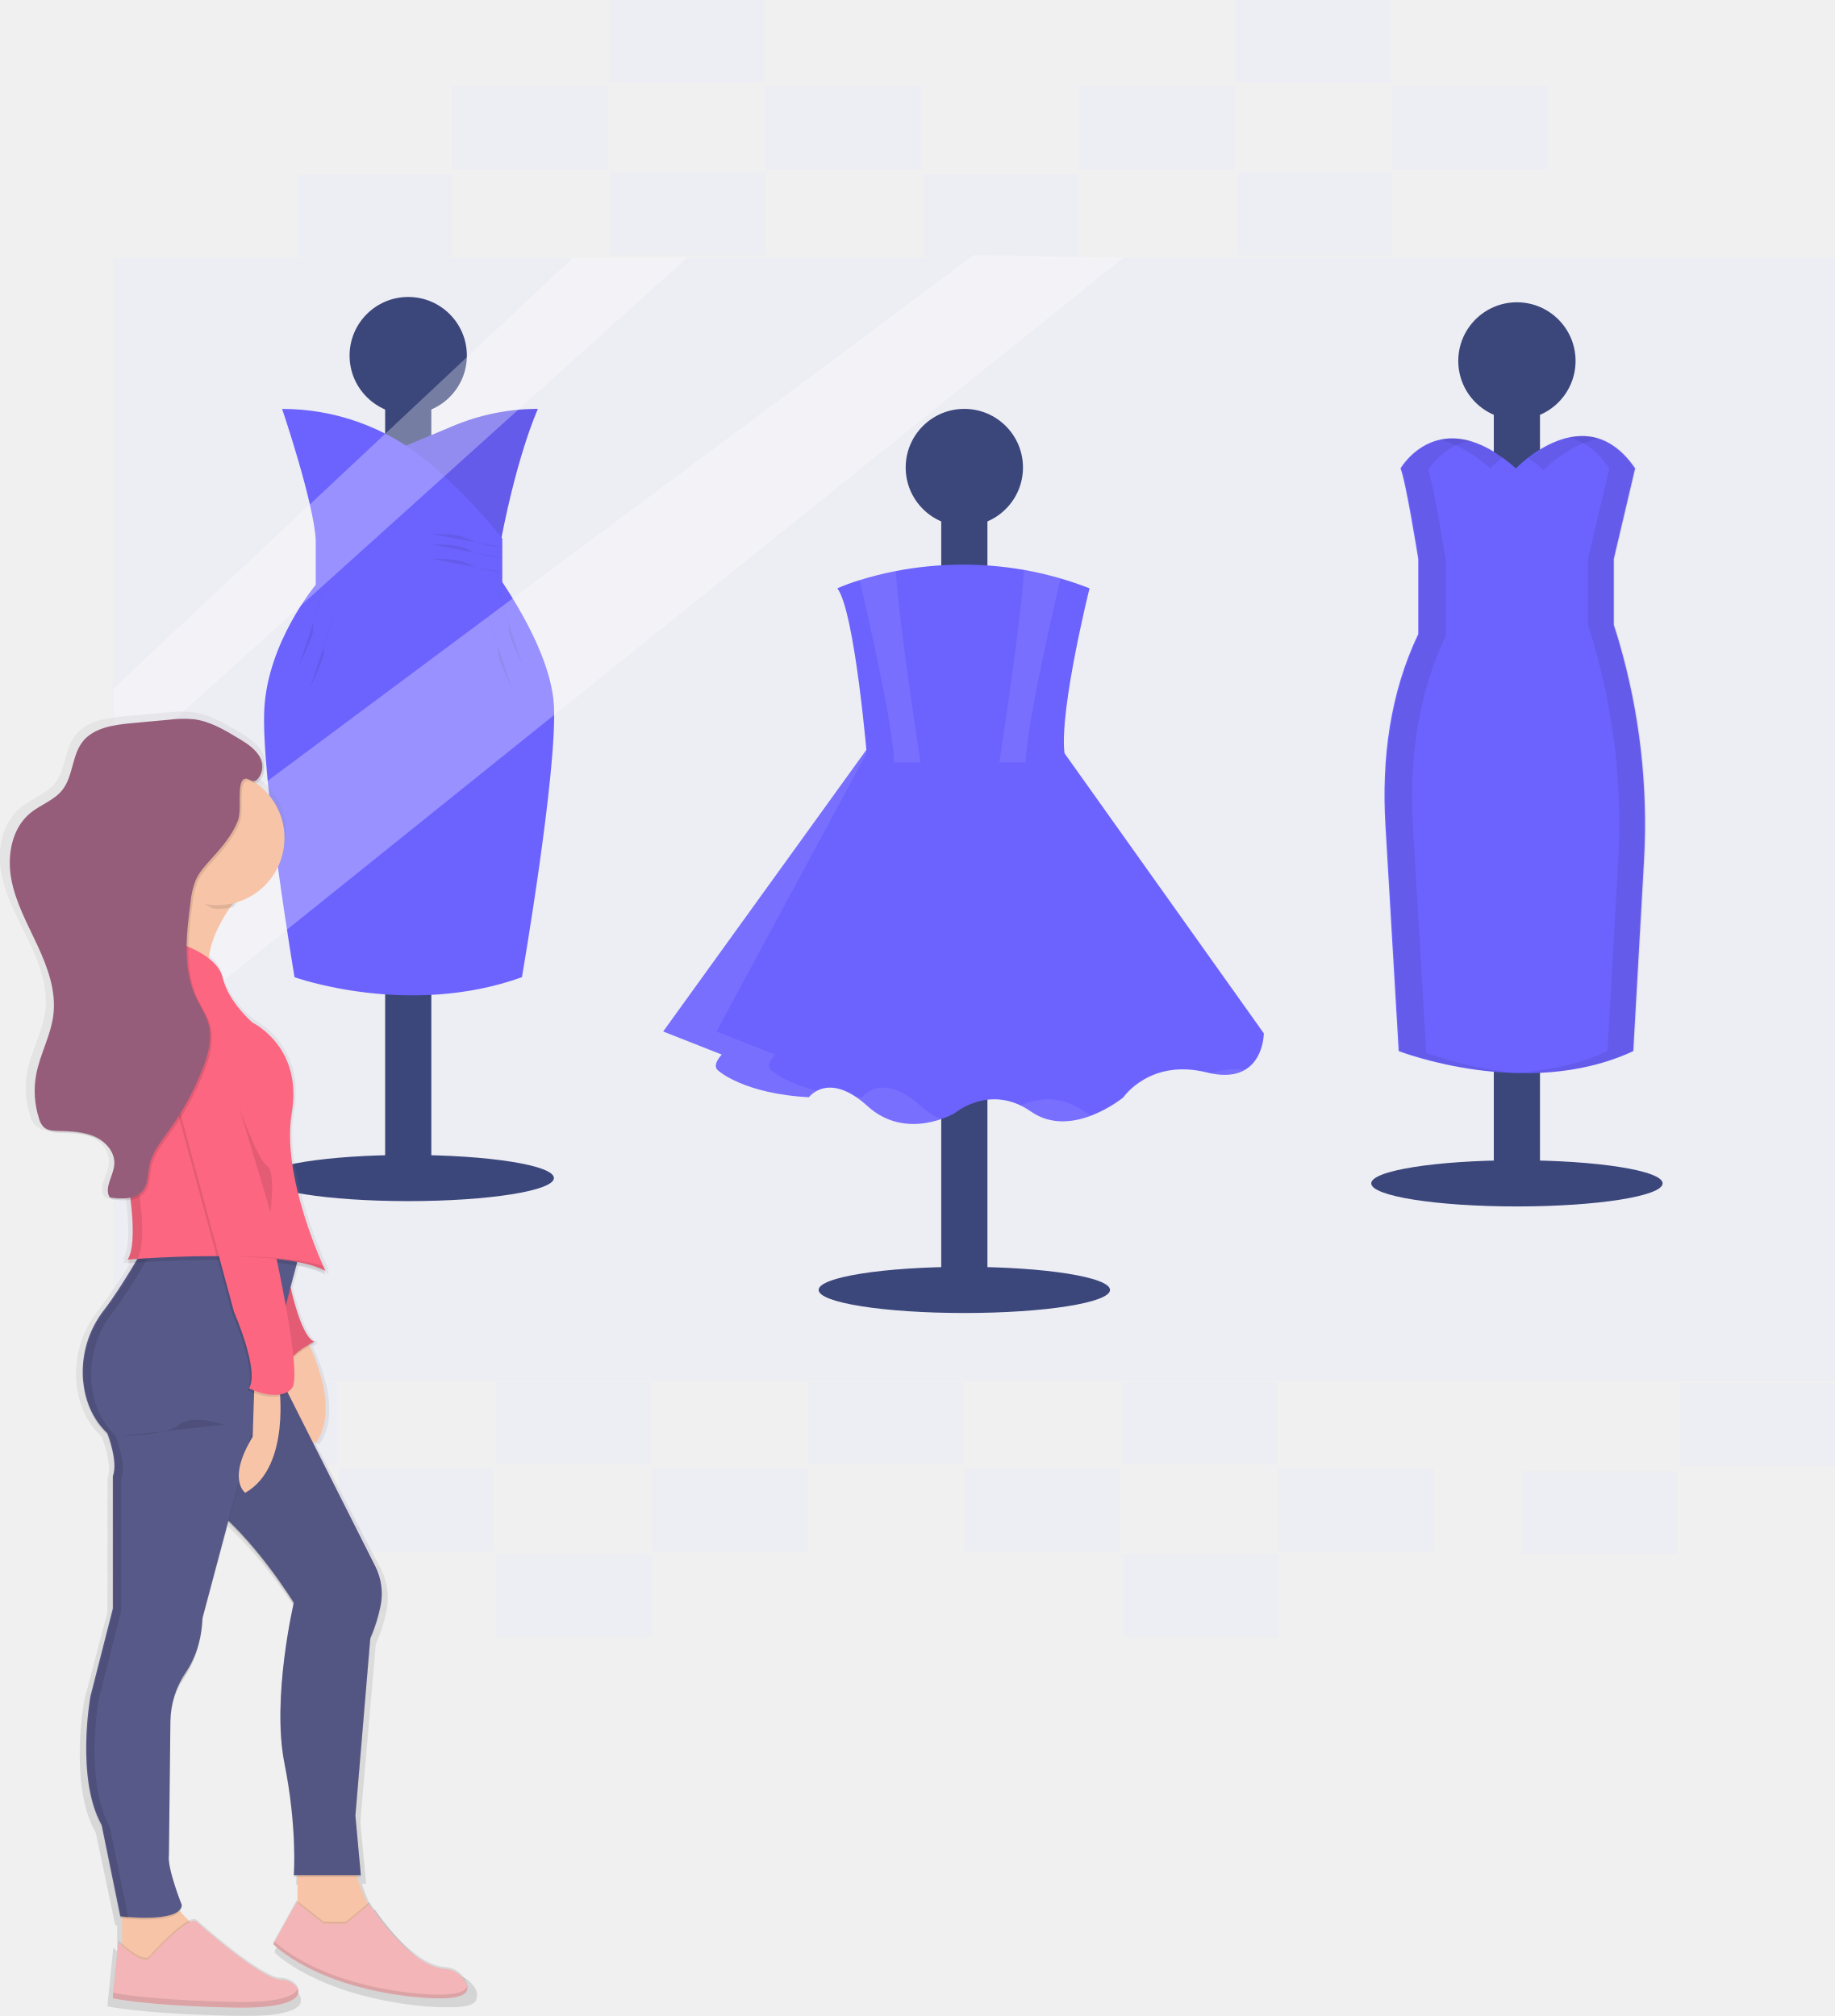
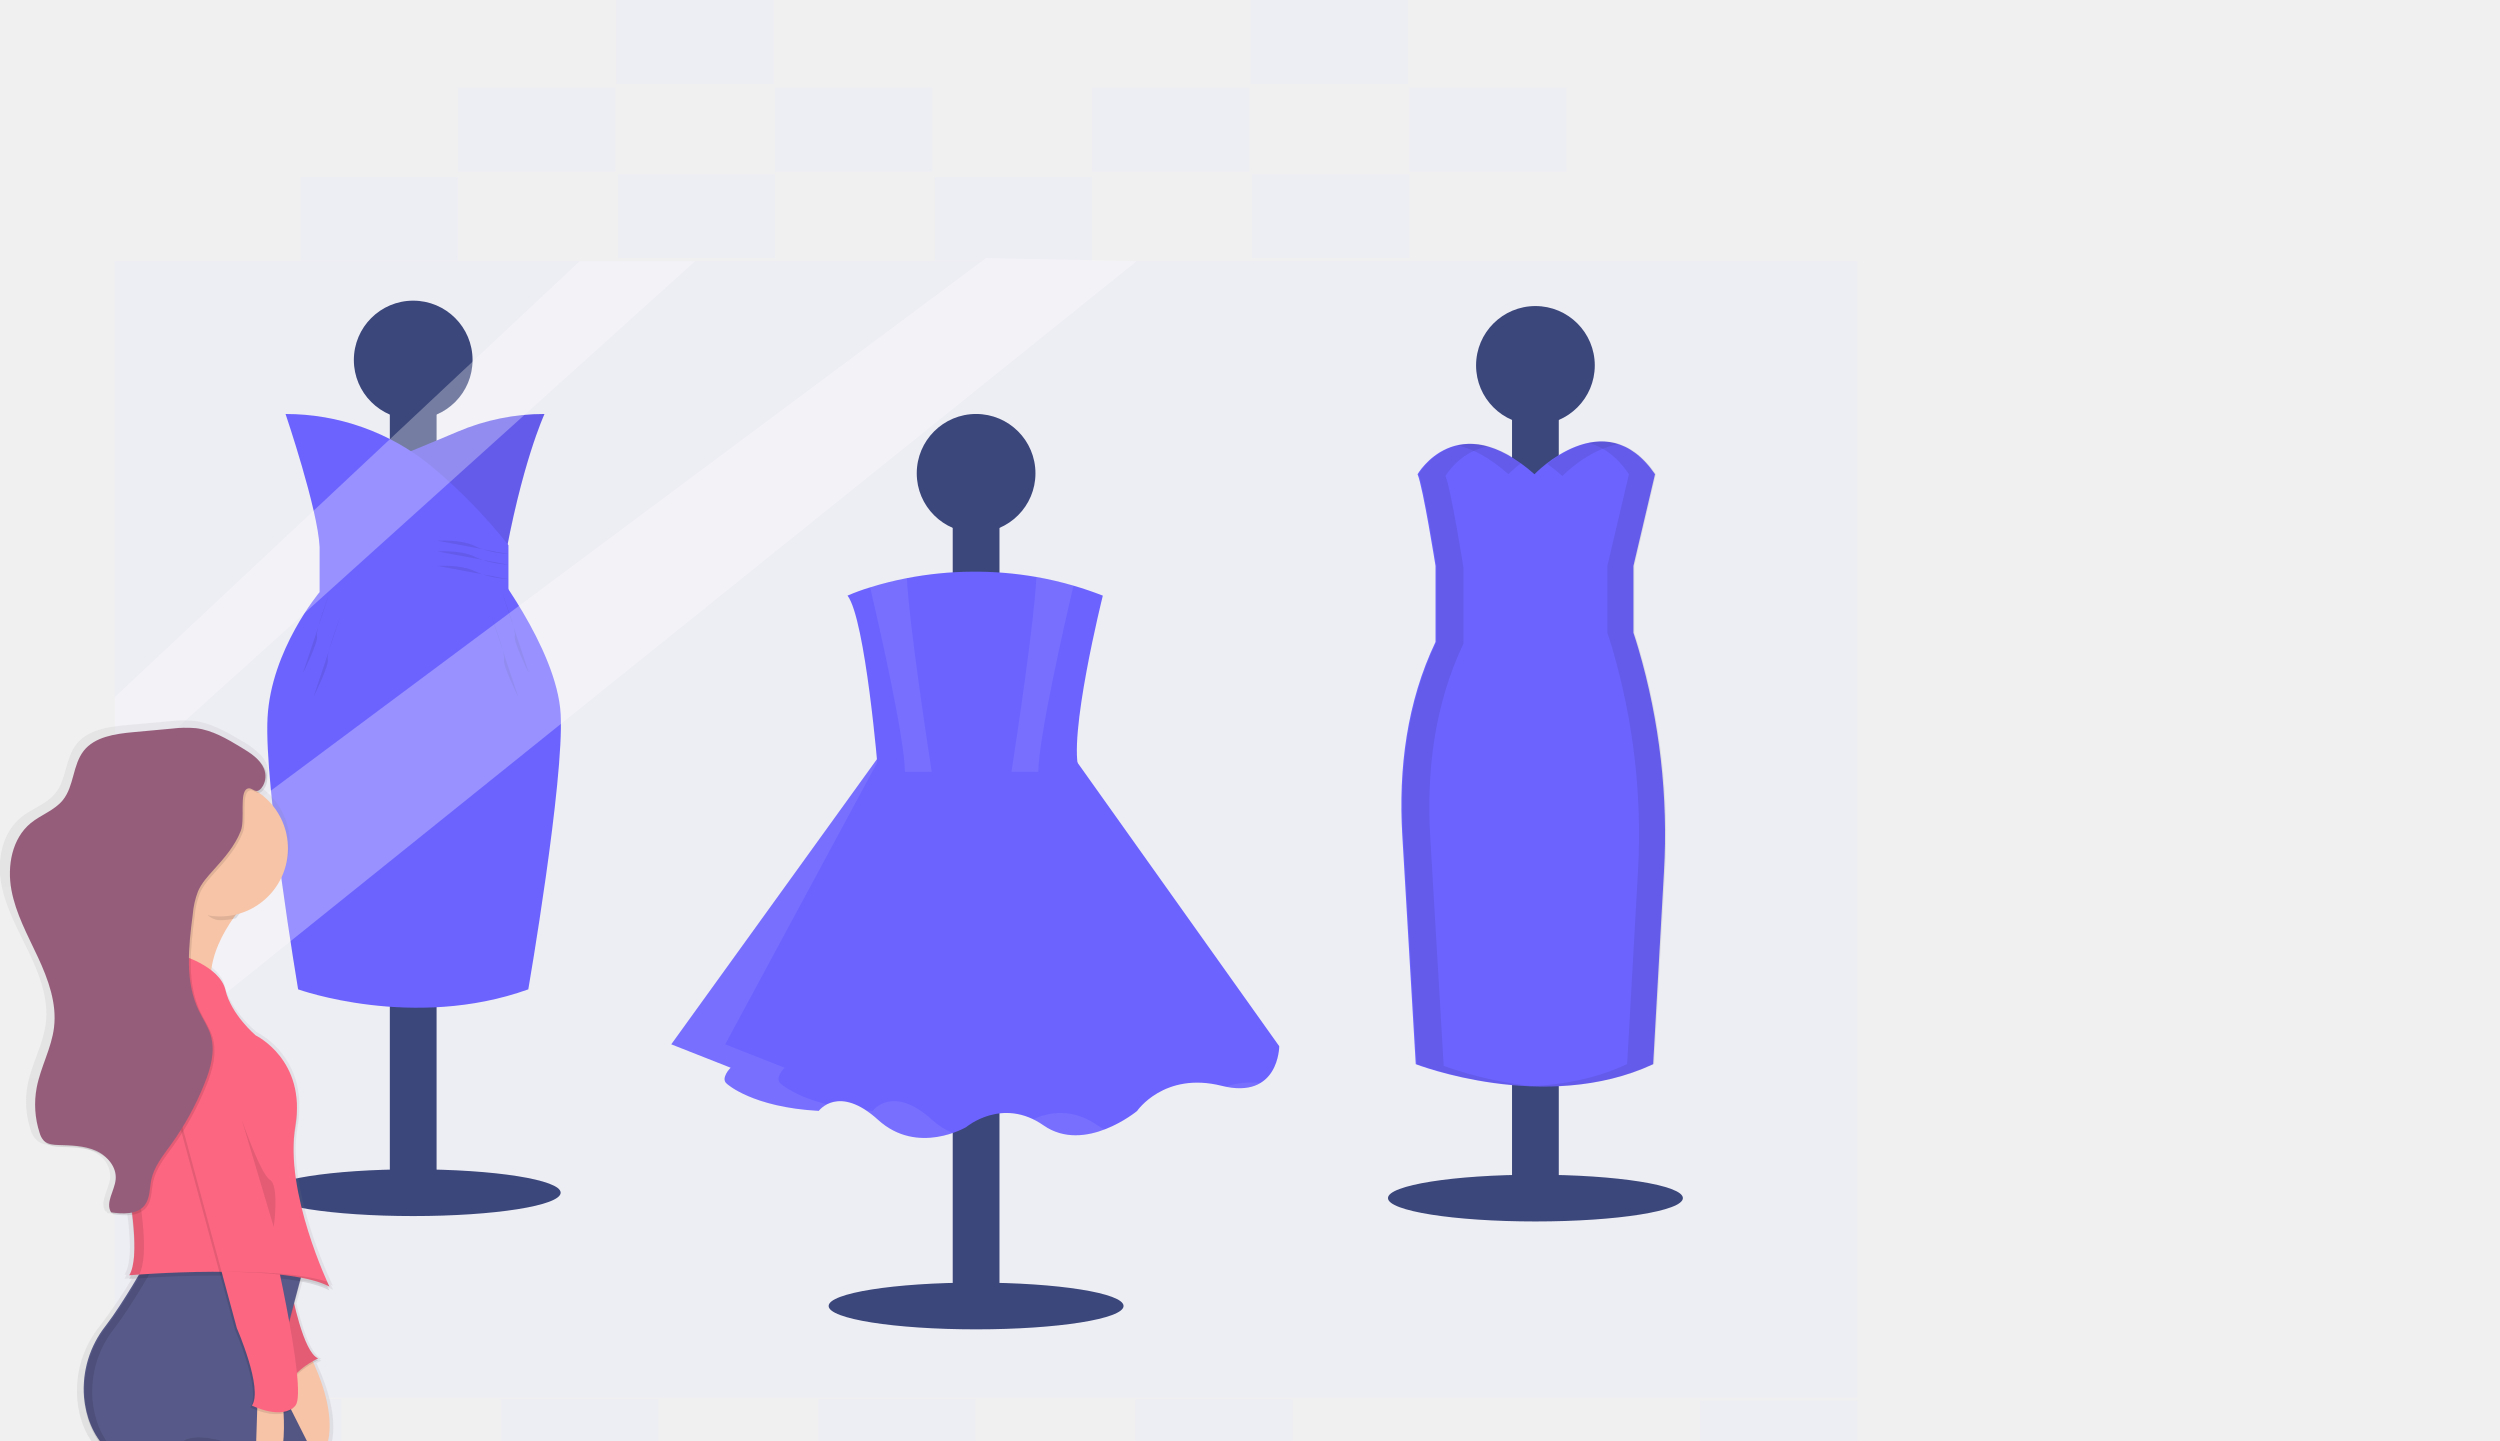
- <svg xmlns="http://www.w3.org/2000/svg" id="0856a1da-3393-4f60-9d09-641e026e226c" data-name="Layer 1" width="708.76" height="778.88" viewBox="0 0 708.76 778.88">
+ <svg xmlns="http://www.w3.org/2000/svg" id="0856a1da-3393-4f60-9d09-641e026e226c" data-name="Layer 1" width="954" height="549.86" viewBox="0 0 954 549.86">
  <defs>
    <linearGradient id="8d93a506-4139-4d9c-b8e2-3572cfb03c18" x1="337.75" y1="839.44" x2="337.75" y2="335.68" gradientUnits="userSpaceOnUse">
      <stop offset="0" stop-color="gray" stop-opacity="0.25" />
      <stop offset="0.54" stop-color="gray" stop-opacity="0.12" />
      <stop offset="1" stop-color="gray" stop-opacity="0.1" />
    </linearGradient>
  </defs>
  <rect x="43.76" y="99.64" width="665" height="433.73" fill="#ededf4" />
  <ellipse cx="157.68" cy="455.13" rx="56.27" ry="8.92" fill="#3b477b" />
  <rect x="148.76" y="128.46" width="17.84" height="326.67" fill="#3b477b" />
  <circle cx="157.68" cy="137.38" r="22.65" fill="#3b477b" />
  <path d="M453.4,218.53s-8.92,19.22-15.78,59L398.5,234.32s10.51-4.24,21.67-9a84.69,84.69,0,0,1,33.23-6.79Z" transform="translate(-245.62 -60.56)" fill="#6c63ff" />
  <path d="M453.4,218.53s-8.92,19.22-15.78,59L398.5,234.32s10.51-4.24,21.67-9a84.69,84.69,0,0,1,33.23-6.79Z" transform="translate(-245.62 -60.56)" opacity="0.08" />
  <path d="M354.58,218.53s12.35,36.37,13,50.78v17.16h72.06V268.63A204.44,204.44,0,0,0,410,238.26a87.57,87.57,0,0,0-55.43-19.72Z" transform="translate(-245.62 -60.56)" fill="#6c63ff" />
  <path d="M367.61,286.47s-18.53,22-19.9,48,11.67,103.63,11.67,103.63,43.92,15.78,87.84,0c0,0,13.73-79.61,12.35-105s-27.79-58.68-27.79-58.68Z" transform="translate(-245.62 -60.56)" fill="#6c63ff" />
  <path d="M412.57,266.91s8.92-.69,14.41,2.06,12.7,3,12.7,3" transform="translate(-245.62 -60.56)" opacity="0.08" />
  <path d="M412.57,271s8.92-.69,14.41,2.06,12.7,3,12.7,3" transform="translate(-245.62 -60.56)" opacity="0.08" />
  <path d="M412.57,276.52s8.92-.69,14.41,2.06,12.7,3,12.7,3" transform="translate(-245.62 -60.56)" opacity="0.08" />
  <path d="M371.39,286.82s-5.49,14.41-4.8,16.47-5.49,14.41-5.49,14.41" transform="translate(-245.62 -60.56)" opacity="0.08" />
  <path d="M375.51,295.74s-5.49,14.41-4.8,16.47-5.49,14.41-5.49,14.41" transform="translate(-245.62 -60.56)" opacity="0.08" />
  <path d="M437.27,286.82s5.49,14.41,4.8,16.47,5.49,14.41,5.49,14.41" transform="translate(-245.62 -60.56)" opacity="0.08" />
  <path d="M433.15,295.74s5.49,14.41,4.8,16.47,5.49,14.41,5.49,14.41" transform="translate(-245.62 -60.56)" opacity="0.08" />
  <ellipse cx="372.48" cy="498.36" rx="56.27" ry="8.92" fill="#3b477b" />
  <rect x="363.56" y="171.7" width="17.84" height="326.67" fill="#3b477b" />
  <circle cx="372.48" cy="180.62" r="22.65" fill="#3b477b" />
  <path d="M583.45,345.84,501.78,459.07,524.43,468s-4.12,4.12-1.37,6.18c0,0,9.61,8.92,35,10.29,0,0,7.55-10.29,22.65,3.43s33.63,2.75,33.63,2.75S628.06,479,643.84,490s35.69-5.49,35.69-5.49,10.29-15.1,32.25-9.61,22-15.1,22-15.1l-83-116.67Z" transform="translate(-245.62 -60.56)" fill="#6c63ff" />
  <g opacity="0.08">
    <path d="M713.34,475.2c6,1.21,10.2.4,13.19-1.37A31.41,31.41,0,0,0,713.34,475.2Z" transform="translate(-245.62 -60.56)" fill="#fff" />
    <path d="M543.64,474.17C540.9,472.11,545,468,545,468l-22.65-8.92,61.08-113.24L501.78,459.07,524.43,468s-4.12,4.12-1.37,6.18c0,0,9.61,8.92,35,10.29a9.66,9.66,0,0,1,3.12-2.5C548.71,478.86,543.64,474.17,543.64,474.17Z" transform="translate(-245.62 -60.56)" fill="#fff" />
    <path d="M601.29,487.89c-15.1-13.73-22.65-3.43-22.65-3.43-.85,0-1.69-.1-2.5-.16a38.78,38.78,0,0,1,4.56,3.6c10.17,9.25,21.89,7.28,28.46,5A26.52,26.52,0,0,1,601.29,487.89Z" transform="translate(-245.62 -60.56)" fill="#fff" />
    <path d="M664.43,490c-10-7-19.18-4.82-24.56-2.32a28.69,28.69,0,0,1,4,2.32c7.7,5.35,16.37,4.18,23.24,1.57A21.32,21.32,0,0,1,664.43,490Z" transform="translate(-245.62 -60.56)" fill="#fff" />
  </g>
  <path d="M657.57,355.1H580.7s-4.8-58.33-11.67-67.25a78.14,78.14,0,0,1,8.65-3.16,129.35,129.35,0,0,1,14-3.51,136.82,136.82,0,0,1,49.4-.45,132.35,132.35,0,0,1,14.14,3.3q5.54,1.61,11.24,3.82S652.76,342.75,657.57,355.1Z" transform="translate(-245.62 -60.56)" fill="#6c63ff" />
  <path d="M601.16,355.1H590.94c-.13-12.91-9.59-54.65-13.26-70.42a129.35,129.35,0,0,1,14-3.51C592.47,297.78,599.28,342.89,601.16,355.1Z" transform="translate(-245.62 -60.56)" fill="#fff" opacity="0.08" />
  <path d="M655.25,284c-3.55,15.23-13.28,58-13.41,71.07H631.62c1.89-12.33,8.81-58.15,9.48-74.37A132.35,132.35,0,0,1,655.25,284Z" transform="translate(-245.62 -60.56)" fill="#fff" opacity="0.08" />
  <ellipse cx="585.92" cy="457.19" rx="56.27" ry="8.92" fill="#3b477b" />
  <rect x="576.99" y="130.52" width="17.84" height="326.67" fill="#3b477b" />
  <circle cx="585.92" cy="139.44" r="22.65" fill="#3b477b" />
  <path d="M870.86,308.18c-.65-2.21-1.3-4.29-1.93-6.16v-25.5l8.24-35c-19.22-28.14-46,0-46,0-29.51-26.08-44.61,0-44.61,0,2.06,4.8,6.86,35,6.86,35v29c-10.92,22.87-14.19,48.29-12.69,73.76l5.14,87.37s49.41,19.22,90.59,0l4.12-73.26A251.3,251.3,0,0,0,870.86,308.18Z" transform="translate(-245.62 -60.56)" fill="#6c63ff" />
  <g opacity="0.08">
    <path d="M841.83,242.21S851.57,232,863.51,230c-10.88-3.52-21.67,3-27.51,7.56A66.56,66.56,0,0,1,841.83,242.21Z" transform="translate(-245.62 -60.56)" />
    <path d="M796.54,467.31l-5.14-87.37c-1.5-25.47,1.77-50.9,12.69-73.76v-29s-4.8-30.2-6.86-35c0,0,5.52-9.53,16.41-11.3-17.7-4.93-26.7,10.62-26.7,10.62,2.06,4.8,6.86,35,6.86,35v29c-10.92,22.87-14.19,48.29-12.69,73.76l5.14,87.37a150,150,0,0,0,45.05,8.48A148,148,0,0,1,796.54,467.31Z" transform="translate(-245.62 -60.56)" />
  </g>
  <g opacity="0.08">
    <path d="M821.24,241.52a46.27,46.27,0,0,1,4.93-4.3c-10-7.18-18.14-8.18-24.35-6.7C807.39,231.74,813.86,235,821.24,241.52Z" transform="translate(-245.62 -60.56)" />
    <path d="M871.21,308.18c-.65-2.21-1.3-4.29-1.93-6.16v-25.5l8.24-35c-8.1-11.86-17.54-13.72-25.75-11.91,5.26,1.29,10.6,4.8,15.45,11.91l-8.24,35V302c.63,1.87,1.27,3.95,1.93,6.16a251.3,251.3,0,0,1,9.74,85.18l-4.12,73.26c-12,5.61-24.73,7.94-36.71,8.43,14.78.59,31.48-1.19,47-8.43L881,393.36A251.3,251.3,0,0,0,871.21,308.18Z" transform="translate(-245.62 -60.56)" />
  </g>
  <rect x="70.26" y="534" width="60" height="32" fill="#ededf4" />
  <rect x="130.76" y="567.5" width="60" height="32" fill="#ededf4" />
  <rect x="191.26" y="534" width="60" height="32" fill="#ededf4" />
  <rect x="191.76" y="600.5" width="60" height="32" fill="#ededf4" />
  <rect x="251.76" y="567.5" width="60" height="32" fill="#ededf4" />
  <rect x="312.26" y="534" width="60" height="32" fill="#ededf4" />
  <rect x="372.76" y="567.5" width="60" height="32" fill="#ededf4" />
  <rect x="433.26" y="534" width="60" height="32" fill="#ededf4" />
  <rect x="433.76" y="600.5" width="60" height="32" fill="#ededf4" />
  <rect x="493.76" y="567.5" width="60" height="32" fill="#ededf4" />
  <rect x="648.76" y="534.5" width="60" height="32" fill="#ededf4" />
  <rect x="587.76" y="568.5" width="60" height="32" fill="#ededf4" />
  <rect x="114.76" y="67.5" width="60" height="32" fill="#ededf4" />
  <rect x="174.76" y="33.5" width="60" height="32" fill="#ededf4" />
  <rect x="235.26" width="60" height="32" fill="#ededf4" />
  <rect x="235.76" y="66.5" width="60" height="32" fill="#ededf4" />
  <rect x="295.76" y="33.5" width="60" height="32" fill="#ededf4" />
  <rect x="356.76" y="67.5" width="60" height="32" fill="#ededf4" />
  <rect x="416.76" y="33.5" width="60" height="32" fill="#ededf4" />
  <rect x="477.26" width="60" height="32" fill="#ededf4" />
  <rect x="477.76" y="66.5" width="60" height="32" fill="#ededf4" />
  <rect x="537.76" y="33.5" width="60" height="32" fill="#ededf4" />
  <polygon points="221.26 99.64 43.76 266.06 43.76 299.25 265.26 99.64 221.26 99.64" fill="#fff" opacity="0.3" />
  <polygon points="43.76 346.09 43.76 413.09 433.76 99.64 376.26 98.5 43.76 346.09" fill="#fff" opacity="0.3" />
  <path d="M429.53,833l.08-.15.09-.19.06-.16a2.44,2.44,0,0,0,.06-.25c0-.08,0-.15,0-.23s0-.13,0-.19,0-.13,0-.19,0-.12,0-.17,0-.11,0-.16c.18-1.44-.84-3.07-2.1-4.49a9.76,9.76,0,0,0-6.78-3.29c-14.4-.68-30.57-25.35-30.57-25.35l-.65.53a64.78,64.78,0,0,1-4.32-10.37H387l0-.36h0l0-.36h0l-2.22-23,6-68.87a61.77,61.77,0,0,0,4.15-12.88,22.8,22.8,0,0,0,.46-5c0-.12,0-.24,0-.36a23.18,23.18,0,0,0-2.62-10.68l-25.17-48.49c.86.09,1.4.1,1.4.1,7.42-10.59,2.67-26.34-2.62-37.69,1.11-.6,1.86-1,1.86-1a3.62,3.62,0,0,1-.72-.38l.72-.35c-4.32-1.57-7.86-14-9.51-21l2.41-8.8a41.92,41.92,0,0,1,11.6,3.51s-.33-.68-.9-1.9l0,0,.85.42s-.33-.66-.88-1.85h0c-3.06-6.65-13.11-30-13.36-50.51a50.25,50.25,0,0,1,.72-8.15,40.65,40.65,0,0,0,.63-7.78,31.11,31.11,0,0,0-16.4-28.67s-9.76-8-12-17.5c-.74-3.12-3-5.68-5.76-7.72,1-7.47,4.78-14.4,8.61-19.73.43-.08.85-.16,1.27-.26q.74-1,1.45-1.84a26.36,26.36,0,0,0,19.21-25.12,26,26,0,0,0-11.54-21.5c.67-.08,1.42-.59,2.32-2a7.49,7.49,0,0,0,.37-6.64,12.07,12.07,0,0,0-3.05-4.07,31,31,0,0,0-6.69-4.81c-5.63-3.3-11.48-6.68-18-7.45a48.25,48.25,0,0,0-9.95.2l-15.1,1.35c-7.18.64-15.2,1.7-19.65,7.22s-3.78,13.59-8.25,19c-3.3,4-8.72,5.66-12.79,8.9-7.46,5.94-9.43,16.51-7.7,25.72s6.51,17.57,10.57,26.07,7.54,17.73,6.38,27c-1,8-5.35,15.32-6.9,23.26A34.25,34.25,0,0,0,257.41,492a7.38,7.38,0,0,0,1.72,3.11,4.37,4.37,0,0,0,.39.31,4.42,4.42,0,0,0,.36.42c1.48,1.4,3.74,1.58,5.81,1.64,5,.17,10.14.21,14.72,2.15a15.14,15.14,0,0,1,4.2,2.67,10,10,0,0,1,3.06,7.76c-.42,4.4-4.21,9-1.83,12.73l.39,0a5,5,0,0,0,.36.68,28.29,28.29,0,0,0,7.6.19,111.6,111.6,0,0,1,1,12.63c0,4.57-.62,8.44-2.06,10.72h.27l.29,0h.19a8.78,8.78,0,0,1-.75,1.52l2.95-.22a205.46,205.46,0,0,1-12.35,18.26A39,39,0,0,0,275,590.93a35.65,35.65,0,0,0,.14,3.91c.67,7.12,3.23,14.72,9.74,20.77,0,0,2.76,6.69,2.88,12.39a10.8,10.8,0,0,1-.63,3.65V683.4l-9,34.26a123.69,123.69,0,0,0-1.71,20.73c0,10,1.24,21.68,6.21,30.3l7.51,35.72.75.08v10c-.92-.8-1.5-1.36-1.5-1.36L287.16,835l.07,0-.07.71s12.77,2.92,48.81,3.64l1.88,0h2.43l1.18,0H342l1.5,0h.1l1.52-.07.45,0,1-.06.49,0,.93-.07.43,0,1.11-.11.16,0,1.19-.14.33,0,.79-.12.37-.06.71-.12.33-.06.82-.17.13,0,.89-.21.22-.06.61-.16.26-.08.53-.16.23-.07.59-.21.1,0,.63-.26.13-.06.44-.21.16-.08.36-.2.14-.08.39-.24.05,0,.4-.3.05,0,.28-.25.08-.08.22-.23.06-.07.21-.27,0,0a3.17,3.17,0,0,0,.19-.32h0a2.78,2.78,0,0,0,.13-.29l0-.06a2.55,2.55,0,0,0,.07-.26v-.06a2.46,2.46,0,0,0,0-.29h0a2.51,2.51,0,0,0,0-.55c.39-2.63-3.6-5.17-7.1-5.17-7.51,0-32.29-21.14-33.79-22.6-.63-.61-1.77-.42-3.18.27-1.12-1-2.37-2.28-3.58-3.64a3.2,3.2,0,0,0,.75-1.74l-.1-.25a3.14,3.14,0,0,0,.1-.48s-5.1-12.39-5.31-18.32a6.28,6.28,0,0,1,.05-.63l.61-52.32a34.1,34.1,0,0,1,6.25-19c3.1-4.47,6.29-11.39,6.66-21.23l10.41-37.93c13.95,12.9,25,30,26.26,31.9-.81,3.52-5.37,24.14-5.27,44.27,0,.12,0,.24,0,.36a92.71,92.71,0,0,0,1.64,18.26,187.28,187.28,0,0,1,4,36.54c0,4.14-.2,6.47-.2,6.47h0c0,.23,0,.36,0,.36h0c0,.23,0,.36,0,.36h1.5v9.4l-.38-.29-9.39,16.4.2.19-.2.53s15.77,16,54.82,20.41l2.18.23.62.06,1.51.13.58,0,1.89.14h0l1.72.09.5,0,1.2,0h2l1.3,0h.4l.92,0,.36,0,1.12-.09H423l.92-.11.31,0,.65-.11.28-.05.8-.18.12,0,.6-.18.23-.08.42-.16.21-.08.51-.25.11-.07.34-.21.16-.11.23-.18.13-.12a3.18,3.18,0,0,0,.25-.27l.1-.13Z" transform="translate(-245.62 -60.56)" fill="url(#8d93a506-4139-4d9c-b8e2-3572cfb03c18)" />
  <path d="M357.66,566.66s22.34,33.15,10.09,51.17c0,0-18,0-13.69-19.46a69.15,69.15,0,0,0-1.44-35.31Z" transform="translate(-245.62 -60.56)" fill="#f7c4a7" />
  <path d="M292.8,794.4v25.94l23.06,2.16,8.65-13-2.16-3.6S312.26,798,310.1,790.79,292.8,794.4,292.8,794.4Z" transform="translate(-245.62 -60.56)" fill="#f7c4a7" />
  <path d="M302.89,816.74s15.64-17.51,18.74-14.41c1.44,1.44,25.22,22.34,32.43,22.34s16.58,11.53-18,10.81-46.84-3.6-46.84-3.6l2.16-21.62S299.29,818.18,302.89,816.74Z" transform="translate(-245.62 -60.56)" opacity="0.1" />
  <path d="M302.89,817.46s15.64-17.51,18.74-14.41c1.44,1.44,25.22,22.34,32.43,22.34s16.58,11.53-18,10.81-46.84-3.6-46.84-3.6L291.36,811S299.29,818.9,302.89,817.46Z" transform="translate(-245.62 -60.56)" fill="#f3b5b7" />
  <path d="M360.54,781.42V801.6l12.25,10.09,13.69-3.6,3.6-7.93s-7.21-10.09-9.37-27.39Z" transform="translate(-245.62 -60.56)" fill="#f7c4a7" />
  <path d="M370.63,803h8.65l9-7.57s15.52,24.39,29.33,25.06a9.27,9.27,0,0,1,6.5,3.26c3.61,4.18,5.27,10.31-20.34,7.36C366.31,826.83,351.18,811,351.18,811l9-16.22Z" transform="translate(-245.62 -60.56)" opacity="0.1" />
  <path d="M370.63,803.76h8.65l9-7.57s15.52,24.39,29.33,25.06a9.27,9.27,0,0,1,6.5,3.26c3.61,4.18,5.27,10.31-20.34,7.36-37.48-4.32-52.61-20.18-52.61-20.18l9-16.22Z" transform="translate(-245.62 -60.56)" fill="#f3b5b7" />
  <path d="M356.94,554.41s4.32,23.06,10.09,25.22c0,0-12.25,5.77-10.09,11.53l-10.09-46.84,12.25,1.44Z" transform="translate(-245.62 -60.56)" opacity="0.1" />
  <path d="M356.94,553.69s4.32,23.06,10.09,25.22c0,0-12.25,5.77-10.09,11.53L346.85,543.6,359.1,545Z" transform="translate(-245.62 -60.56)" fill="#fc6681" />
  <path d="M356.94,553.69s4.32,23.06,10.09,25.22c0,0-12.25,5.77-10.09,11.53L346.85,543.6,359.1,545Z" transform="translate(-245.62 -60.56)" opacity="0.1" />
  <path d="M347.57,581.08l43,85.31a23.39,23.39,0,0,1,2.07,15.1,62.4,62.4,0,0,1-4,12.74l-5.77,68.46L385,785.75H359.1s1.44-18-3.6-43.24,3.6-62,3.6-62-15.85-25.94-33.87-38.92S347.57,581.08,347.57,581.08Z" transform="translate(-245.62 -60.56)" opacity="0.1" />
  <path d="M347.57,580.35l43,85.31a23.39,23.39,0,0,1,2.07,15.1,62.4,62.4,0,0,1-4,12.74L382.89,762,385,785H359.1s1.44-18-3.6-43.24,3.6-62,3.6-62-15.85-25.94-33.87-38.92S347.57,580.35,347.57,580.35Z" transform="translate(-245.62 -60.56)" fill="#575988" />
  <path d="M347.57,580.72l43,85.31a23.39,23.39,0,0,1,2.07,15.1,62.4,62.4,0,0,1-4,12.74l-5.77,68.46L385,785.39H359.1s1.44-18-3.6-43.24,3.6-62,3.6-62-15.85-25.94-33.87-38.92S347.57,580.72,347.57,580.72Z" transform="translate(-245.62 -60.56)" opacity="0.05" />
  <path d="M301.45,542.88s-8.92,15.81-15.51,24.32a38.89,38.89,0,0,0-8.25,27.22c.64,7,3.1,14.55,9.35,20.53,0,0,4.32,10.81,2.16,16.58v51.17l-8.65,33.87s-5.77,31.71,4.32,49.73l7.21,35.31s23.06,2.88,23.78-4.32c0,0-5.77-14.41-5-19.46l.58-51.73a34.4,34.4,0,0,1,6-18.81c3-4.41,6-11.26,6.4-21L362,542.88Z" transform="translate(-245.62 -60.56)" opacity="0.1" />
  <path d="M301.45,542.16s-8.92,15.81-15.51,24.32a38.89,38.89,0,0,0-8.25,27.22c.64,7,3.1,14.55,9.35,20.53,0,0,4.32,10.81,2.16,16.58V682l-8.65,33.87s-5.77,31.71,4.32,49.73l7.21,35.31s23.06,2.88,23.78-4.32c0,0-5.77-14.41-5-19.46l.58-51.73a34.4,34.4,0,0,1,6-18.81c3-4.41,6-11.26,6.4-21L362,542.16Z" transform="translate(-245.62 -60.56)" fill="#575988" />
  <path d="M353.34,594.77s5,32.43-13,42.52c0,0-7.21-5,2.88-21.62l.72-22.34Z" transform="translate(-245.62 -60.56)" fill="#f7c4a7" />
  <path d="M403.79,830.43c-34.06-3.93-49.66-17.38-52.22-19.8l-.39,1.06s15.13,15.85,52.61,20.18c19.17,2.21,23.06-.67,22.29-4C425.36,830.5,420.11,832.31,403.79,830.43Z" transform="translate(-245.62 -60.56)" opacity="0.1" />
  <path d="M336,834c-32-.67-44.91-3.19-46.63-3.56l-.21,2.12s12.25,2.88,46.84,3.6c21.53.45,26-3.85,24.62-7.16C359.43,831.78,353.05,834.39,336,834Z" transform="translate(-245.62 -60.56)" opacity="0.1" />
  <path d="M292.44,615.31s17.3,0,22.34-4.32,17.3,0,17.3,0" transform="translate(-245.62 -60.56)" opacity="0.1" />
  <path d="M288.12,766.65c-10.09-18-4.32-49.73-4.32-49.73l8.65-33.87V631.88c2.16-5.77-2.16-16.58-2.16-16.58-6.25-6-8.71-13.49-9.35-20.53a38.89,38.89,0,0,1,8.25-27.22c6.59-8.51,15.51-24.32,15.51-24.32h57.46l.19-.72H301.81s-8.92,15.81-15.51,24.32A38.89,38.89,0,0,0,278,594.06c.64,7,3.1,14.55,9.35,20.53,0,0,4.32,10.81,2.16,16.58v51.17l-8.65,33.87s-5.77,31.71,4.32,49.73l7.21,35.31s1.09.14,2.79.27Z" transform="translate(-245.62 -60.56)" opacity="0.1" />
  <path d="M343.25,400.91S326.67,416,326,433.34s-28.11-3.6-28.11-3.6,20.9-9.37,19.46-36.75Z" transform="translate(-245.62 -60.56)" fill="#f7c4a7" />
  <path d="M313.7,426.13s-22.34-8.65-26.67,28.11l5,48.29s8.65,36.75,2.88,46.12c0,0,59.1-5,76.39,4.32,0,0-17.3-36-13-61.26s-15.13-34.59-15.13-34.59-9.37-7.93-11.53-17.3S313.7,426.13,313.7,426.13Z" transform="translate(-245.62 -60.56)" opacity="0.1" />
  <path d="M313.7,424.69S291.36,416,287,452.79l4.12,39.44c.55,5.25,1.35,10.48,2.37,15.66,2.18,11.09,5.64,32.48,1.44,39.31,0,0,59.1-5,76.39,4.32,0,0-17.3-36-13-61.26s-15.13-34.59-15.13-34.59-9.37-7.93-11.53-17.3S313.7,424.69,313.7,424.69Z" transform="translate(-245.62 -60.56)" fill="#fc6681" />
  <path d="M309.38,472.25l25.94,95.85s10.09,23.06,5.77,29.55c0,0,11.53,5.77,16.58,0s-10.81-72.07-10.81-72.07l-9.37-53.33Z" transform="translate(-245.62 -60.56)" opacity="0.1" />
  <path d="M310.1,471.53,336,567.38s10.09,23.06,5.77,29.55c0,0,11.53,5.77,16.58,0s-10.81-72.07-10.81-72.07l-9.37-53.33Z" transform="translate(-245.62 -60.56)" fill="#fc6681" />
  <path d="M337.84,487.75s7.21,20.9,10.81,23.06,1.44,18,1.44,18" transform="translate(-245.62 -60.56)" opacity="0.1" />
  <path d="M316.94,402.71c3.93,2.4,7.67,9,12.61,9a26,26,0,0,0,6.11-.73,66.3,66.3,0,0,1,7.59-8.64l-25.94-7.93C317.57,399.53,318,398.79,316.94,402.71Z" transform="translate(-245.62 -60.56)" opacity="0.1" />
  <circle cx="83.94" cy="323.77" r="25.94" fill="#f7c4a7" />
  <g opacity="0.1">
    <path d="M298.72,546.92c4-7.11.56-28.08-1.59-39-1-5.18-1.82-10.41-2.37-15.66l-4.12-39.44c2.7-22.93,12.41-28.19,19.33-28.9-6.55-.65-19.72,1.57-22.93,28.9l4.12,39.44c.55,5.25,1.35,10.48,2.37,15.66,2.18,11.09,5.64,32.48,1.44,39.31C295,547.2,296.34,547.09,298.72,546.92Z" transform="translate(-245.62 -60.56)" />
    <path d="M330.28,545.85c16,.08,33,1.32,41.07,5.68,0,0-.31-.65-.84-1.83C360.75,546.55,344.73,545.78,330.28,545.85Z" transform="translate(-245.62 -60.56)" />
  </g>
  <path d="M338.24,378.3C336,384,332,388.67,327.89,393.18c-2.29,2.54-4.65,5.11-6,8.24a31.5,31.5,0,0,0-2,8.81c-1.6,12.35-3.09,25.51,2.31,36.72,1.51,3.14,3.54,6.06,4.54,9.39,1.82,6.1,0,12.67-2.42,18.58a109.52,109.52,0,0,1-12.78,23.2c-3,4.15-6.38,8.29-7.45,13.29-.72,3.35-.45,7.14-2.57,9.83-2.83,3.59-8.27,3.31-12.8,2.69-2.28-3.72,1.35-8.24,1.75-12.58.45-4.77-3.3-9.12-7.69-11s-9.34-2-14.13-2.12c-2-.07-4.15-.24-5.57-1.62a7.36,7.36,0,0,1-1.65-3.08,34.84,34.84,0,0,1-1.1-17.21c1.49-7.85,5.67-15.06,6.62-23,1.11-9.2-2.23-18.33-6.13-26.73s-8.49-16.66-10.15-25.77.23-19.55,7.39-25.43c3.91-3.21,9.1-4.86,12.27-8.8,4.29-5.33,3.71-13.37,7.92-18.76s12-6.5,18.85-7.14l14.49-1.33a45,45,0,0,1,9.55-.2c6.26.77,11.88,4.1,17.28,7.37,3.43,2.07,7.06,4.37,8.63,8.06a7.6,7.6,0,0,1-.36,6.56c-2.66,4.28-3.92.15-6,1.12C337.58,363.62,339.91,374,338.24,378.3Z" transform="translate(-245.62 -60.56)" opacity="0.1" />
  <path d="M337.52,377.58c-2.19,5.67-6.27,10.37-10.34,14.87-2.29,2.54-4.65,5.11-6,8.24a31.5,31.5,0,0,0-2,8.81c-1.6,12.35-3.09,25.51,2.31,36.72,1.51,3.14,3.54,6.06,4.54,9.39,1.82,6.1,0,12.67-2.42,18.58a109.52,109.52,0,0,1-12.78,23.2c-3,4.15-6.38,8.29-7.45,13.29-.72,3.35-.45,7.14-2.57,9.83-2.83,3.59-8.27,3.31-12.8,2.69-2.28-3.72,1.35-8.24,1.75-12.58.45-4.77-3.3-9.12-7.69-11s-9.34-2-14.13-2.12c-2-.07-4.15-.24-5.57-1.62a7.36,7.36,0,0,1-1.65-3.08,34.84,34.84,0,0,1-1.1-17.21c1.49-7.85,5.67-15.06,6.62-23,1.11-9.2-2.23-18.33-6.13-26.73s-8.49-16.66-10.15-25.77.23-19.55,7.39-25.43c3.91-3.21,9.1-4.86,12.27-8.8,4.29-5.33,3.71-13.37,7.92-18.76s12-6.5,18.85-7.14l14.49-1.33a45,45,0,0,1,9.55-.2c6.26.77,11.88,4.1,17.28,7.37,3.43,2.07,7.06,4.37,8.63,8.06a7.6,7.6,0,0,1-.36,6.56c-2.66,4.28-3.92.15-6,1.12C336.86,362.9,339.19,373.25,337.52,377.58Z" transform="translate(-245.62 -60.56)" fill="#965d7b" />
</svg>
